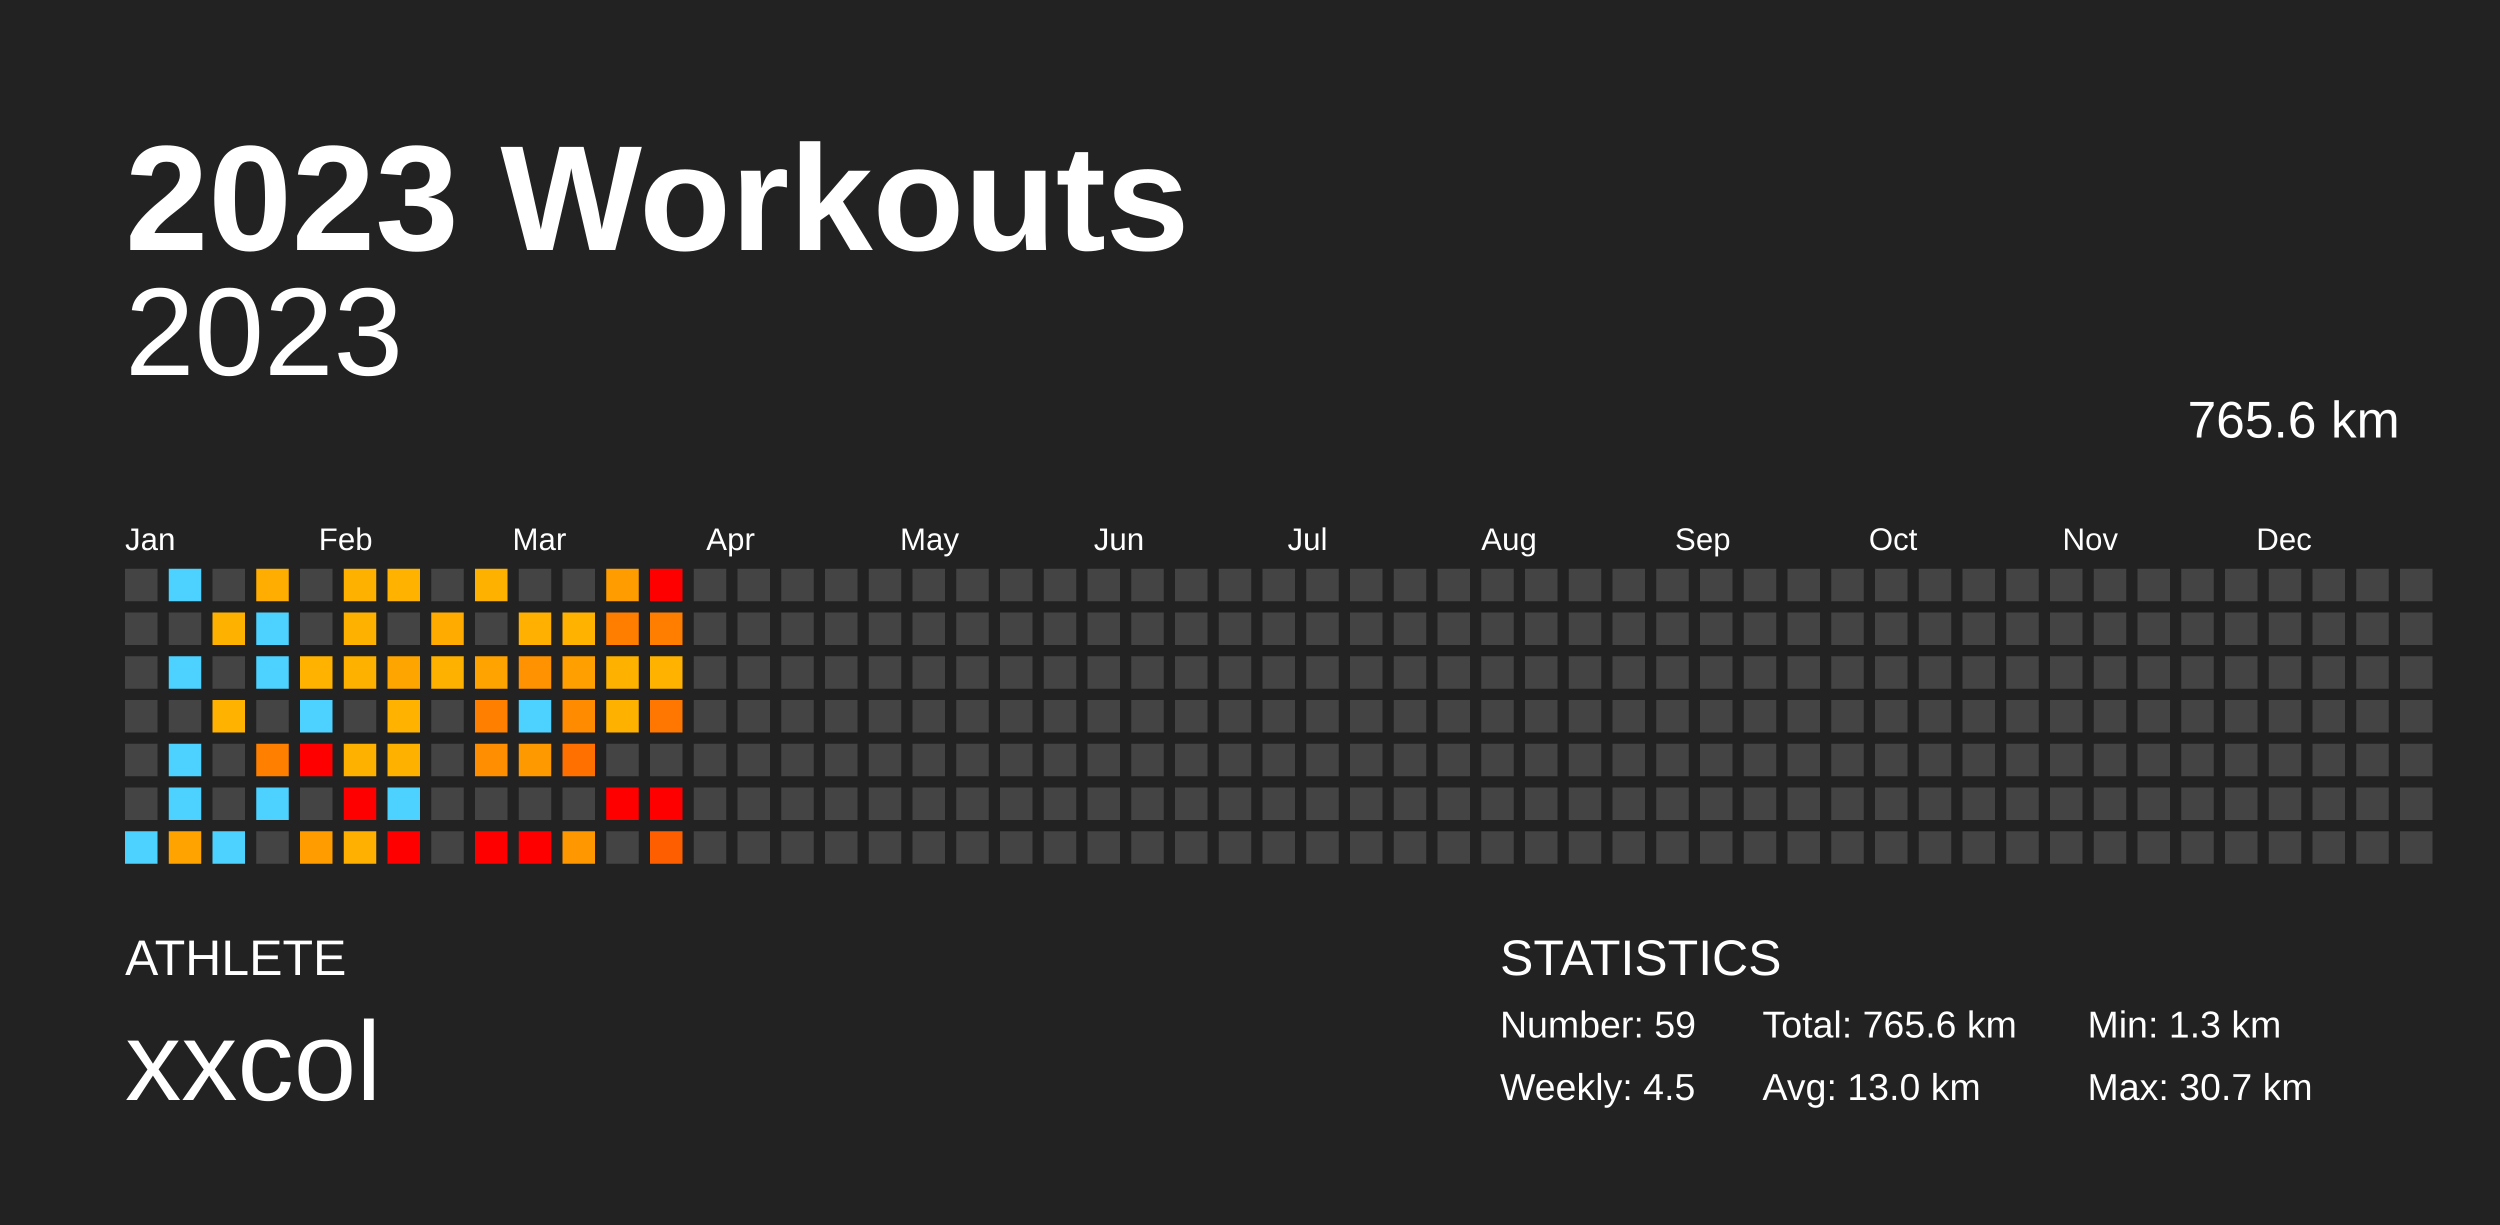
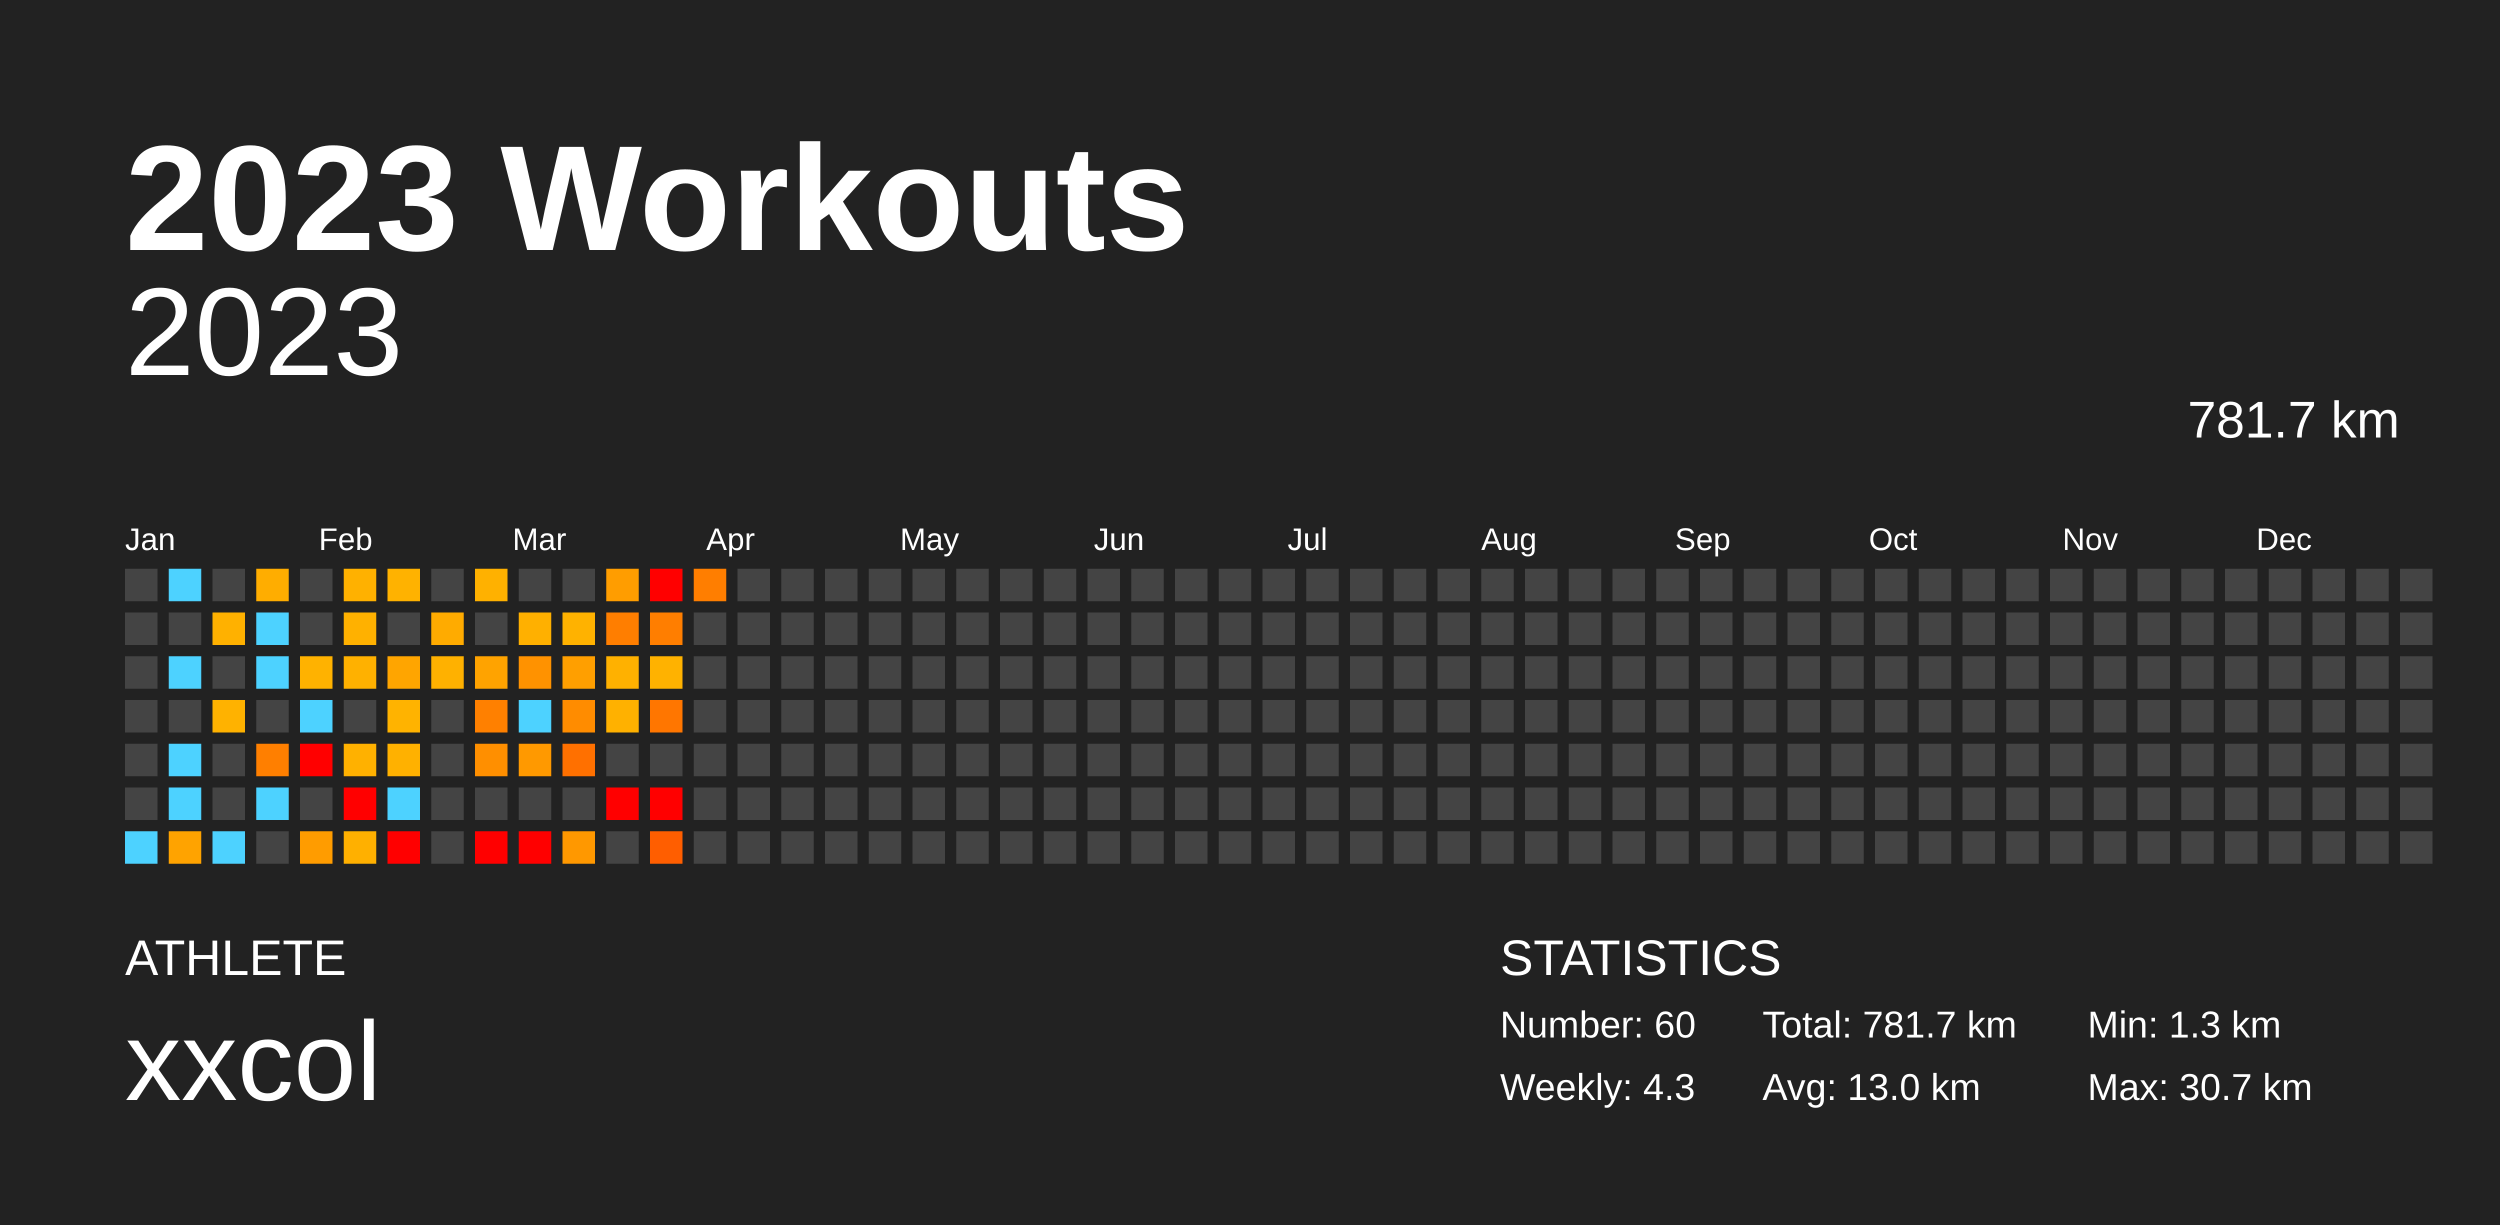
<svg xmlns="http://www.w3.org/2000/svg" baseProfile="full" height="98mm" version="1.1" viewBox="0,0,200,98" width="200mm">
  <defs />
  <rect fill="#222222" height="98" width="200" x="0" y="0" />
  <text fill="#FFFFFF" style="font-size:12px; font-family:Arial; font-weight:bold;" x="10" y="20">2023 Workouts</text>
  <text fill="#FFFFFF" style="font-size:4px; font-family:Arial" x="10" y="78">ATHLETE</text>
  <text fill="#FFFFFF" style="font-size:9px; font-family:Arial" x="10" y="88">xxcol</text>
  <text fill="#FFFFFF" style="font-size:4px; font-family:Arial" x="120" y="78">STATISTICS</text>
-   <text fill="#FFFFFF" style="font-size:3px; font-family:Arial" x="120" y="83">Number: 59</text>
-   <text fill="#FFFFFF" style="font-size:3px; font-family:Arial" x="120" y="88">Weekly: 4.5</text>
-   <text fill="#FFFFFF" style="font-size:3px; font-family:Arial" x="141" y="83">Total: 765.6 km</text>
+   <text fill="#FFFFFF" style="font-size:3px; font-family:Arial" x="120" y="83">Number: 60</text>
+   <text fill="#FFFFFF" style="font-size:3px; font-family:Arial" x="120" y="88">Weekly: 4.3</text>
+   <text fill="#FFFFFF" style="font-size:3px; font-family:Arial" x="141" y="83">Total: 781.7 km</text>
  <text fill="#FFFFFF" style="font-size:3px; font-family:Arial" x="141" y="88">Avg: 13.0 km</text>
  <text fill="#FFFFFF" style="font-size:3px; font-family:Arial" x="167" y="83">Min: 1.3 km</text>
  <text fill="#FFFFFF" style="font-size:3px; font-family:Arial" x="167" y="88">Max: 30.7 km</text>
  <text alignment-baseline="hanging" fill="#FFFFFF" style="font-size:10.0px; font-family:Arial;" x="10" y="30">2023</text>
-   <text alignment-baseline="hanging" fill="#FFFFFF" style="font-size:4.125px; font-family:Arial;" x="175" y="35">765.6 km</text>
+   <text alignment-baseline="hanging" fill="#FFFFFF" style="font-size:4.125px; font-family:Arial;" x="175" y="35">781.7 km</text>
  <text fill="#FFFFFF" style="font-size:2.5px; font-family:Arial" x="10.0" y="44">Jan</text>
  <text fill="#FFFFFF" style="font-size:2.5px; font-family:Arial" x="25.5" y="44">Feb</text>
  <text fill="#FFFFFF" style="font-size:2.5px; font-family:Arial" x="41.0" y="44">Mar</text>
  <text fill="#FFFFFF" style="font-size:2.5px; font-family:Arial" x="56.5" y="44">Apr</text>
  <text fill="#FFFFFF" style="font-size:2.5px; font-family:Arial" x="72.0" y="44">May</text>
  <text fill="#FFFFFF" style="font-size:2.5px; font-family:Arial" x="87.5" y="44">Jun</text>
  <text fill="#FFFFFF" style="font-size:2.5px; font-family:Arial" x="103.0" y="44">Jul</text>
  <text fill="#FFFFFF" style="font-size:2.5px; font-family:Arial" x="118.5" y="44">Aug</text>
  <text fill="#FFFFFF" style="font-size:2.5px; font-family:Arial" x="134.0" y="44">Sep</text>
  <text fill="#FFFFFF" style="font-size:2.5px; font-family:Arial" x="149.5" y="44">Oct</text>
  <text fill="#FFFFFF" style="font-size:2.5px; font-family:Arial" x="165.0" y="44">Nov</text>
  <text fill="#FFFFFF" style="font-size:2.5px; font-family:Arial" x="180.5" y="44">Dec</text>
  <rect fill="#444444" height="2.6" width="2.6" x="10.0" y="45.5" />
  <rect fill="#444444" height="2.6" width="2.6" x="10.0" y="49.0" />
  <rect fill="#444444" height="2.6" width="2.6" x="10.0" y="52.5" />
  <rect fill="#444444" height="2.6" width="2.6" x="10.0" y="56.0" />
  <rect fill="#444444" height="2.6" width="2.6" x="10.0" y="59.5" />
  <rect fill="#444444" height="2.6" width="2.6" x="10.0" y="63.0" />
  <rect fill="#4dd2ff" height="2.6" width="2.6" x="10.0" y="66.5" />
  <rect fill="#4dd2ff" height="2.6" width="2.6" x="13.5" y="45.5" />
  <rect fill="#444444" height="2.6" width="2.6" x="13.5" y="49.0" />
  <rect fill="#4dd2ff" height="2.6" width="2.6" x="13.5" y="52.5" />
  <rect fill="#444444" height="2.6" width="2.6" x="13.5" y="56.0" />
  <rect fill="#4dd2ff" height="2.6" width="2.6" x="13.5" y="59.5" />
  <rect fill="#4dd2ff" height="2.6" width="2.6" x="13.5" y="63.0" />
  <rect fill="#ffa300" height="2.6" width="2.6" x="13.5" y="66.5" />
  <rect fill="#444444" height="2.6" width="2.6" x="17.0" y="45.5" />
  <rect fill="#ffb100" height="2.6" width="2.6" x="17.0" y="49.0" />
  <rect fill="#444444" height="2.6" width="2.6" x="17.0" y="52.5" />
  <rect fill="#ffb200" height="2.6" width="2.6" x="17.0" y="56.0" />
  <rect fill="#444444" height="2.6" width="2.6" x="17.0" y="59.5" />
  <rect fill="#444444" height="2.6" width="2.6" x="17.0" y="63.0" />
  <rect fill="#4dd2ff" height="2.6" width="2.6" x="17.0" y="66.5" />
  <rect fill="#ffad00" height="2.6" width="2.6" x="20.5" y="45.5" />
  <rect fill="#4dd2ff" height="2.6" width="2.6" x="20.5" y="49.0" />
  <rect fill="#4dd2ff" height="2.6" width="2.6" x="20.5" y="52.5" />
  <rect fill="#444444" height="2.6" width="2.6" x="20.5" y="56.0" />
  <rect fill="#ff7f00" height="2.6" width="2.6" x="20.5" y="59.5" />
  <rect fill="#4dd2ff" height="2.6" width="2.6" x="20.5" y="63.0" />
  <rect fill="#444444" height="2.6" width="2.6" x="20.5" y="66.5" />
  <rect fill="#444444" height="2.6" width="2.6" x="24.0" y="45.5" />
  <rect fill="#444444" height="2.6" width="2.6" x="24.0" y="49.0" />
  <rect fill="#ffb200" height="2.6" width="2.6" x="24.0" y="52.5" />
  <rect fill="#4dd2ff" height="2.6" width="2.6" x="24.0" y="56.0" />
  <rect fill="red" height="2.6" width="2.6" x="24.0" y="59.5" />
  <rect fill="#444444" height="2.6" width="2.6" x="24.0" y="63.0" />
  <rect fill="#ff9c00" height="2.6" width="2.6" x="24.0" y="66.5" />
  <rect fill="#ffb100" height="2.6" width="2.6" x="27.5" y="45.5" />
  <rect fill="#ffb100" height="2.6" width="2.6" x="27.5" y="49.0" />
  <rect fill="#ffb100" height="2.6" width="2.6" x="27.5" y="52.5" />
  <rect fill="#444444" height="2.6" width="2.6" x="27.5" y="56.0" />
  <rect fill="#ffb100" height="2.6" width="2.6" x="27.5" y="59.5" />
  <rect fill="red" height="2.6" width="2.6" x="27.5" y="63.0" />
  <rect fill="#ffb000" height="2.6" width="2.6" x="27.5" y="66.5" />
  <rect fill="#ffb200" height="2.6" width="2.6" x="31.0" y="45.5" />
  <rect fill="#444444" height="2.6" width="2.6" x="31.0" y="49.0" />
  <rect fill="#ffa500" height="2.6" width="2.6" x="31.0" y="52.5" />
  <rect fill="#ffb300" height="2.6" width="2.6" x="31.0" y="56.0" />
  <rect fill="#ffb100" height="2.6" width="2.6" x="31.0" y="59.5" />
  <rect fill="#4dd2ff" height="2.6" width="2.6" x="31.0" y="63.0" />
  <rect fill="red" height="2.6" width="2.6" x="31.0" y="66.5" />
  <rect fill="#444444" height="2.6" width="2.6" x="34.5" y="45.5" />
  <rect fill="#ffab00" height="2.6" width="2.6" x="34.5" y="49.0" />
  <rect fill="#ffb100" height="2.6" width="2.6" x="34.5" y="52.5" />
  <rect fill="#444444" height="2.6" width="2.6" x="34.5" y="56.0" />
  <rect fill="#444444" height="2.6" width="2.6" x="34.5" y="59.5" />
  <rect fill="#444444" height="2.6" width="2.6" x="34.5" y="63.0" />
  <rect fill="#444444" height="2.6" width="2.6" x="34.5" y="66.5" />
  <rect fill="#ffb100" height="2.6" width="2.6" x="38.0" y="45.5" />
  <rect fill="#444444" height="2.6" width="2.6" x="38.0" y="49.0" />
  <rect fill="#ffa300" height="2.6" width="2.6" x="38.0" y="52.5" />
  <rect fill="#ff8000" height="2.6" width="2.6" x="38.0" y="56.0" />
  <rect fill="#ff8f00" height="2.6" width="2.6" x="38.0" y="59.5" />
  <rect fill="#444444" height="2.6" width="2.6" x="38.0" y="63.0" />
  <rect fill="red" height="2.6" width="2.6" x="38.0" y="66.5" />
  <rect fill="#444444" height="2.6" width="2.6" x="41.5" y="45.5" />
  <rect fill="#ffb000" height="2.6" width="2.6" x="41.5" y="49.0" />
  <rect fill="#ff9200" height="2.6" width="2.6" x="41.5" y="52.5" />
  <rect fill="#4dd2ff" height="2.6" width="2.6" x="41.5" y="56.0" />
  <rect fill="#ff9900" height="2.6" width="2.6" x="41.5" y="59.5" />
  <rect fill="#444444" height="2.6" width="2.6" x="41.5" y="63.0" />
  <rect fill="red" height="2.6" width="2.6" x="41.5" y="66.5" />
  <rect fill="#444444" height="2.6" width="2.6" x="45.0" y="45.5" />
  <rect fill="#ffb200" height="2.6" width="2.6" x="45.0" y="49.0" />
  <rect fill="#ff9f00" height="2.6" width="2.6" x="45.0" y="52.5" />
  <rect fill="#ff8c00" height="2.6" width="2.6" x="45.0" y="56.0" />
  <rect fill="#ff7000" height="2.6" width="2.6" x="45.0" y="59.5" />
  <rect fill="#444444" height="2.6" width="2.6" x="45.0" y="63.0" />
  <rect fill="#ff9800" height="2.6" width="2.6" x="45.0" y="66.5" />
  <rect fill="#ff9d00" height="2.6" width="2.6" x="48.5" y="45.5" />
  <rect fill="#ff7e00" height="2.6" width="2.6" x="48.5" y="49.0" />
  <rect fill="#ffb100" height="2.6" width="2.6" x="48.5" y="52.5" />
  <rect fill="#ffb100" height="2.6" width="2.6" x="48.5" y="56.0" />
  <rect fill="#444444" height="2.6" width="2.6" x="48.5" y="59.5" />
  <rect fill="red" height="2.6" width="2.6" x="48.5" y="63.0" />
  <rect fill="#444444" height="2.6" width="2.6" x="48.5" y="66.5" />
  <rect fill="red" height="2.6" width="2.6" x="52.0" y="45.5" />
  <rect fill="#ff7e00" height="2.6" width="2.6" x="52.0" y="49.0" />
  <rect fill="#ffb200" height="2.6" width="2.6" x="52.0" y="52.5" />
  <rect fill="#ff7600" height="2.6" width="2.6" x="52.0" y="56.0" />
  <rect fill="#444444" height="2.6" width="2.6" x="52.0" y="59.5" />
  <rect fill="red" height="2.6" width="2.6" x="52.0" y="63.0" />
  <rect fill="#ff5e00" height="2.6" width="2.6" x="52.0" y="66.5" />
-   <rect fill="#444444" height="2.6" width="2.6" x="55.5" y="45.5" />
+   <rect fill="#ff7e00" height="2.6" width="2.6" x="55.5" y="45.5" />
  <rect fill="#444444" height="2.6" width="2.6" x="55.5" y="49.0" />
  <rect fill="#444444" height="2.6" width="2.6" x="55.5" y="52.5" />
  <rect fill="#444444" height="2.6" width="2.6" x="55.5" y="56.0" />
  <rect fill="#444444" height="2.6" width="2.6" x="55.5" y="59.5" />
  <rect fill="#444444" height="2.6" width="2.6" x="55.5" y="63.0" />
  <rect fill="#444444" height="2.6" width="2.6" x="55.5" y="66.5" />
  <rect fill="#444444" height="2.6" width="2.6" x="59.0" y="45.5" />
  <rect fill="#444444" height="2.6" width="2.6" x="59.0" y="49.0" />
  <rect fill="#444444" height="2.6" width="2.6" x="59.0" y="52.5" />
  <rect fill="#444444" height="2.6" width="2.6" x="59.0" y="56.0" />
  <rect fill="#444444" height="2.6" width="2.6" x="59.0" y="59.5" />
  <rect fill="#444444" height="2.6" width="2.6" x="59.0" y="63.0" />
  <rect fill="#444444" height="2.6" width="2.6" x="59.0" y="66.5" />
  <rect fill="#444444" height="2.6" width="2.6" x="62.5" y="45.5" />
  <rect fill="#444444" height="2.6" width="2.6" x="62.5" y="49.0" />
  <rect fill="#444444" height="2.6" width="2.6" x="62.5" y="52.5" />
  <rect fill="#444444" height="2.6" width="2.6" x="62.5" y="56.0" />
  <rect fill="#444444" height="2.6" width="2.6" x="62.5" y="59.5" />
  <rect fill="#444444" height="2.6" width="2.6" x="62.5" y="63.0" />
  <rect fill="#444444" height="2.6" width="2.6" x="62.5" y="66.5" />
  <rect fill="#444444" height="2.6" width="2.6" x="66.0" y="45.5" />
  <rect fill="#444444" height="2.6" width="2.6" x="66.0" y="49.0" />
  <rect fill="#444444" height="2.6" width="2.6" x="66.0" y="52.5" />
  <rect fill="#444444" height="2.6" width="2.6" x="66.0" y="56.0" />
  <rect fill="#444444" height="2.6" width="2.6" x="66.0" y="59.5" />
  <rect fill="#444444" height="2.6" width="2.6" x="66.0" y="63.0" />
  <rect fill="#444444" height="2.6" width="2.6" x="66.0" y="66.5" />
  <rect fill="#444444" height="2.6" width="2.6" x="69.5" y="45.5" />
  <rect fill="#444444" height="2.6" width="2.6" x="69.5" y="49.0" />
  <rect fill="#444444" height="2.6" width="2.6" x="69.5" y="52.5" />
  <rect fill="#444444" height="2.6" width="2.6" x="69.5" y="56.0" />
  <rect fill="#444444" height="2.6" width="2.6" x="69.5" y="59.5" />
  <rect fill="#444444" height="2.6" width="2.6" x="69.5" y="63.0" />
  <rect fill="#444444" height="2.6" width="2.6" x="69.5" y="66.5" />
  <rect fill="#444444" height="2.6" width="2.6" x="73.0" y="45.5" />
  <rect fill="#444444" height="2.6" width="2.6" x="73.0" y="49.0" />
  <rect fill="#444444" height="2.6" width="2.6" x="73.0" y="52.5" />
  <rect fill="#444444" height="2.6" width="2.6" x="73.0" y="56.0" />
  <rect fill="#444444" height="2.6" width="2.6" x="73.0" y="59.5" />
  <rect fill="#444444" height="2.6" width="2.6" x="73.0" y="63.0" />
  <rect fill="#444444" height="2.6" width="2.6" x="73.0" y="66.5" />
  <rect fill="#444444" height="2.6" width="2.6" x="76.5" y="45.5" />
  <rect fill="#444444" height="2.6" width="2.6" x="76.5" y="49.0" />
  <rect fill="#444444" height="2.6" width="2.6" x="76.5" y="52.5" />
  <rect fill="#444444" height="2.6" width="2.6" x="76.5" y="56.0" />
  <rect fill="#444444" height="2.6" width="2.6" x="76.5" y="59.5" />
  <rect fill="#444444" height="2.6" width="2.6" x="76.5" y="63.0" />
  <rect fill="#444444" height="2.6" width="2.6" x="76.5" y="66.5" />
  <rect fill="#444444" height="2.6" width="2.6" x="80.0" y="45.5" />
  <rect fill="#444444" height="2.6" width="2.6" x="80.0" y="49.0" />
  <rect fill="#444444" height="2.6" width="2.6" x="80.0" y="52.5" />
  <rect fill="#444444" height="2.6" width="2.6" x="80.0" y="56.0" />
  <rect fill="#444444" height="2.6" width="2.6" x="80.0" y="59.5" />
  <rect fill="#444444" height="2.6" width="2.6" x="80.0" y="63.0" />
  <rect fill="#444444" height="2.6" width="2.6" x="80.0" y="66.5" />
  <rect fill="#444444" height="2.6" width="2.6" x="83.5" y="45.5" />
  <rect fill="#444444" height="2.6" width="2.6" x="83.5" y="49.0" />
  <rect fill="#444444" height="2.6" width="2.6" x="83.5" y="52.5" />
  <rect fill="#444444" height="2.6" width="2.6" x="83.5" y="56.0" />
  <rect fill="#444444" height="2.6" width="2.6" x="83.5" y="59.5" />
  <rect fill="#444444" height="2.6" width="2.6" x="83.5" y="63.0" />
  <rect fill="#444444" height="2.6" width="2.6" x="83.5" y="66.5" />
  <rect fill="#444444" height="2.6" width="2.6" x="87.0" y="45.5" />
  <rect fill="#444444" height="2.6" width="2.6" x="87.0" y="49.0" />
  <rect fill="#444444" height="2.6" width="2.6" x="87.0" y="52.5" />
  <rect fill="#444444" height="2.6" width="2.6" x="87.0" y="56.0" />
  <rect fill="#444444" height="2.6" width="2.6" x="87.0" y="59.5" />
  <rect fill="#444444" height="2.6" width="2.6" x="87.0" y="63.0" />
  <rect fill="#444444" height="2.6" width="2.6" x="87.0" y="66.5" />
  <rect fill="#444444" height="2.6" width="2.6" x="90.5" y="45.5" />
  <rect fill="#444444" height="2.6" width="2.6" x="90.5" y="49.0" />
  <rect fill="#444444" height="2.6" width="2.6" x="90.5" y="52.5" />
  <rect fill="#444444" height="2.6" width="2.6" x="90.5" y="56.0" />
  <rect fill="#444444" height="2.6" width="2.6" x="90.5" y="59.5" />
  <rect fill="#444444" height="2.6" width="2.6" x="90.5" y="63.0" />
  <rect fill="#444444" height="2.6" width="2.6" x="90.5" y="66.5" />
  <rect fill="#444444" height="2.6" width="2.6" x="94.0" y="45.5" />
  <rect fill="#444444" height="2.6" width="2.6" x="94.0" y="49.0" />
  <rect fill="#444444" height="2.6" width="2.6" x="94.0" y="52.5" />
  <rect fill="#444444" height="2.6" width="2.6" x="94.0" y="56.0" />
  <rect fill="#444444" height="2.6" width="2.6" x="94.0" y="59.5" />
  <rect fill="#444444" height="2.6" width="2.6" x="94.0" y="63.0" />
  <rect fill="#444444" height="2.6" width="2.6" x="94.0" y="66.5" />
  <rect fill="#444444" height="2.6" width="2.6" x="97.5" y="45.5" />
  <rect fill="#444444" height="2.6" width="2.6" x="97.5" y="49.0" />
  <rect fill="#444444" height="2.6" width="2.6" x="97.5" y="52.5" />
  <rect fill="#444444" height="2.6" width="2.6" x="97.5" y="56.0" />
  <rect fill="#444444" height="2.6" width="2.6" x="97.5" y="59.5" />
  <rect fill="#444444" height="2.6" width="2.6" x="97.5" y="63.0" />
  <rect fill="#444444" height="2.6" width="2.6" x="97.5" y="66.5" />
  <rect fill="#444444" height="2.6" width="2.6" x="101.0" y="45.5" />
  <rect fill="#444444" height="2.6" width="2.6" x="101.0" y="49.0" />
  <rect fill="#444444" height="2.6" width="2.6" x="101.0" y="52.5" />
  <rect fill="#444444" height="2.6" width="2.6" x="101.0" y="56.0" />
  <rect fill="#444444" height="2.6" width="2.6" x="101.0" y="59.5" />
  <rect fill="#444444" height="2.6" width="2.6" x="101.0" y="63.0" />
  <rect fill="#444444" height="2.6" width="2.6" x="101.0" y="66.5" />
  <rect fill="#444444" height="2.6" width="2.6" x="104.5" y="45.5" />
  <rect fill="#444444" height="2.6" width="2.6" x="104.5" y="49.0" />
  <rect fill="#444444" height="2.6" width="2.6" x="104.5" y="52.5" />
  <rect fill="#444444" height="2.6" width="2.6" x="104.5" y="56.0" />
  <rect fill="#444444" height="2.6" width="2.6" x="104.5" y="59.5" />
  <rect fill="#444444" height="2.6" width="2.6" x="104.5" y="63.0" />
  <rect fill="#444444" height="2.6" width="2.6" x="104.5" y="66.5" />
  <rect fill="#444444" height="2.6" width="2.6" x="108.0" y="45.5" />
  <rect fill="#444444" height="2.6" width="2.6" x="108.0" y="49.0" />
  <rect fill="#444444" height="2.6" width="2.6" x="108.0" y="52.5" />
  <rect fill="#444444" height="2.6" width="2.6" x="108.0" y="56.0" />
  <rect fill="#444444" height="2.6" width="2.6" x="108.0" y="59.5" />
  <rect fill="#444444" height="2.6" width="2.6" x="108.0" y="63.0" />
  <rect fill="#444444" height="2.6" width="2.6" x="108.0" y="66.5" />
  <rect fill="#444444" height="2.6" width="2.6" x="111.5" y="45.5" />
  <rect fill="#444444" height="2.6" width="2.6" x="111.5" y="49.0" />
  <rect fill="#444444" height="2.6" width="2.6" x="111.5" y="52.5" />
  <rect fill="#444444" height="2.6" width="2.6" x="111.5" y="56.0" />
  <rect fill="#444444" height="2.6" width="2.6" x="111.5" y="59.5" />
  <rect fill="#444444" height="2.6" width="2.6" x="111.5" y="63.0" />
  <rect fill="#444444" height="2.6" width="2.6" x="111.5" y="66.5" />
  <rect fill="#444444" height="2.6" width="2.6" x="115.0" y="45.5" />
  <rect fill="#444444" height="2.6" width="2.6" x="115.0" y="49.0" />
  <rect fill="#444444" height="2.6" width="2.6" x="115.0" y="52.5" />
  <rect fill="#444444" height="2.6" width="2.6" x="115.0" y="56.0" />
  <rect fill="#444444" height="2.6" width="2.6" x="115.0" y="59.5" />
  <rect fill="#444444" height="2.6" width="2.6" x="115.0" y="63.0" />
  <rect fill="#444444" height="2.6" width="2.6" x="115.0" y="66.5" />
  <rect fill="#444444" height="2.6" width="2.6" x="118.5" y="45.5" />
  <rect fill="#444444" height="2.6" width="2.6" x="118.5" y="49.0" />
  <rect fill="#444444" height="2.6" width="2.6" x="118.5" y="52.5" />
  <rect fill="#444444" height="2.6" width="2.6" x="118.5" y="56.0" />
  <rect fill="#444444" height="2.6" width="2.6" x="118.5" y="59.5" />
  <rect fill="#444444" height="2.6" width="2.6" x="118.5" y="63.0" />
  <rect fill="#444444" height="2.6" width="2.6" x="118.5" y="66.5" />
  <rect fill="#444444" height="2.6" width="2.6" x="122.0" y="45.5" />
  <rect fill="#444444" height="2.6" width="2.6" x="122.0" y="49.0" />
  <rect fill="#444444" height="2.6" width="2.6" x="122.0" y="52.5" />
  <rect fill="#444444" height="2.6" width="2.6" x="122.0" y="56.0" />
  <rect fill="#444444" height="2.6" width="2.6" x="122.0" y="59.5" />
  <rect fill="#444444" height="2.6" width="2.6" x="122.0" y="63.0" />
  <rect fill="#444444" height="2.6" width="2.6" x="122.0" y="66.5" />
  <rect fill="#444444" height="2.6" width="2.6" x="125.5" y="45.5" />
  <rect fill="#444444" height="2.6" width="2.6" x="125.5" y="49.0" />
  <rect fill="#444444" height="2.6" width="2.6" x="125.5" y="52.5" />
  <rect fill="#444444" height="2.6" width="2.6" x="125.5" y="56.0" />
  <rect fill="#444444" height="2.6" width="2.6" x="125.5" y="59.5" />
  <rect fill="#444444" height="2.6" width="2.6" x="125.5" y="63.0" />
  <rect fill="#444444" height="2.6" width="2.6" x="125.5" y="66.5" />
  <rect fill="#444444" height="2.6" width="2.6" x="129.0" y="45.5" />
  <rect fill="#444444" height="2.6" width="2.6" x="129.0" y="49.0" />
  <rect fill="#444444" height="2.6" width="2.6" x="129.0" y="52.5" />
  <rect fill="#444444" height="2.6" width="2.6" x="129.0" y="56.0" />
  <rect fill="#444444" height="2.6" width="2.6" x="129.0" y="59.5" />
  <rect fill="#444444" height="2.6" width="2.6" x="129.0" y="63.0" />
  <rect fill="#444444" height="2.6" width="2.6" x="129.0" y="66.5" />
  <rect fill="#444444" height="2.6" width="2.6" x="132.5" y="45.5" />
  <rect fill="#444444" height="2.6" width="2.6" x="132.5" y="49.0" />
  <rect fill="#444444" height="2.6" width="2.6" x="132.5" y="52.5" />
  <rect fill="#444444" height="2.6" width="2.6" x="132.5" y="56.0" />
  <rect fill="#444444" height="2.6" width="2.6" x="132.5" y="59.5" />
  <rect fill="#444444" height="2.6" width="2.6" x="132.5" y="63.0" />
  <rect fill="#444444" height="2.6" width="2.6" x="132.5" y="66.5" />
  <rect fill="#444444" height="2.6" width="2.6" x="136.0" y="45.5" />
  <rect fill="#444444" height="2.6" width="2.6" x="136.0" y="49.0" />
  <rect fill="#444444" height="2.6" width="2.6" x="136.0" y="52.5" />
  <rect fill="#444444" height="2.6" width="2.6" x="136.0" y="56.0" />
  <rect fill="#444444" height="2.6" width="2.6" x="136.0" y="59.5" />
  <rect fill="#444444" height="2.6" width="2.6" x="136.0" y="63.0" />
  <rect fill="#444444" height="2.6" width="2.6" x="136.0" y="66.5" />
  <rect fill="#444444" height="2.6" width="2.6" x="139.5" y="45.5" />
  <rect fill="#444444" height="2.6" width="2.6" x="139.5" y="49.0" />
  <rect fill="#444444" height="2.6" width="2.6" x="139.5" y="52.5" />
  <rect fill="#444444" height="2.6" width="2.6" x="139.5" y="56.0" />
  <rect fill="#444444" height="2.6" width="2.6" x="139.5" y="59.5" />
  <rect fill="#444444" height="2.6" width="2.6" x="139.5" y="63.0" />
  <rect fill="#444444" height="2.6" width="2.6" x="139.5" y="66.5" />
  <rect fill="#444444" height="2.6" width="2.6" x="143.0" y="45.5" />
  <rect fill="#444444" height="2.6" width="2.6" x="143.0" y="49.0" />
  <rect fill="#444444" height="2.6" width="2.6" x="143.0" y="52.5" />
  <rect fill="#444444" height="2.6" width="2.6" x="143.0" y="56.0" />
  <rect fill="#444444" height="2.6" width="2.6" x="143.0" y="59.5" />
  <rect fill="#444444" height="2.6" width="2.6" x="143.0" y="63.0" />
  <rect fill="#444444" height="2.6" width="2.6" x="143.0" y="66.5" />
  <rect fill="#444444" height="2.6" width="2.6" x="146.5" y="45.5" />
  <rect fill="#444444" height="2.6" width="2.6" x="146.5" y="49.0" />
  <rect fill="#444444" height="2.6" width="2.6" x="146.5" y="52.5" />
  <rect fill="#444444" height="2.6" width="2.6" x="146.5" y="56.0" />
  <rect fill="#444444" height="2.6" width="2.6" x="146.5" y="59.5" />
  <rect fill="#444444" height="2.6" width="2.6" x="146.5" y="63.0" />
  <rect fill="#444444" height="2.6" width="2.6" x="146.5" y="66.5" />
  <rect fill="#444444" height="2.6" width="2.6" x="150.0" y="45.5" />
  <rect fill="#444444" height="2.6" width="2.6" x="150.0" y="49.0" />
  <rect fill="#444444" height="2.6" width="2.6" x="150.0" y="52.5" />
  <rect fill="#444444" height="2.6" width="2.6" x="150.0" y="56.0" />
  <rect fill="#444444" height="2.6" width="2.6" x="150.0" y="59.5" />
  <rect fill="#444444" height="2.6" width="2.6" x="150.0" y="63.0" />
  <rect fill="#444444" height="2.6" width="2.6" x="150.0" y="66.5" />
  <rect fill="#444444" height="2.6" width="2.6" x="153.5" y="45.5" />
  <rect fill="#444444" height="2.6" width="2.6" x="153.5" y="49.0" />
  <rect fill="#444444" height="2.6" width="2.6" x="153.5" y="52.5" />
  <rect fill="#444444" height="2.6" width="2.6" x="153.5" y="56.0" />
  <rect fill="#444444" height="2.6" width="2.6" x="153.5" y="59.5" />
  <rect fill="#444444" height="2.6" width="2.6" x="153.5" y="63.0" />
  <rect fill="#444444" height="2.6" width="2.6" x="153.5" y="66.5" />
  <rect fill="#444444" height="2.6" width="2.6" x="157.0" y="45.5" />
  <rect fill="#444444" height="2.6" width="2.6" x="157.0" y="49.0" />
  <rect fill="#444444" height="2.6" width="2.6" x="157.0" y="52.5" />
  <rect fill="#444444" height="2.6" width="2.6" x="157.0" y="56.0" />
  <rect fill="#444444" height="2.6" width="2.6" x="157.0" y="59.5" />
  <rect fill="#444444" height="2.6" width="2.6" x="157.0" y="63.0" />
  <rect fill="#444444" height="2.6" width="2.6" x="157.0" y="66.5" />
  <rect fill="#444444" height="2.6" width="2.6" x="160.5" y="45.5" />
  <rect fill="#444444" height="2.6" width="2.6" x="160.5" y="49.0" />
  <rect fill="#444444" height="2.6" width="2.6" x="160.5" y="52.5" />
  <rect fill="#444444" height="2.6" width="2.6" x="160.5" y="56.0" />
  <rect fill="#444444" height="2.6" width="2.6" x="160.5" y="59.5" />
  <rect fill="#444444" height="2.6" width="2.6" x="160.5" y="63.0" />
  <rect fill="#444444" height="2.6" width="2.6" x="160.5" y="66.5" />
  <rect fill="#444444" height="2.6" width="2.6" x="164.0" y="45.5" />
  <rect fill="#444444" height="2.6" width="2.6" x="164.0" y="49.0" />
  <rect fill="#444444" height="2.6" width="2.6" x="164.0" y="52.5" />
  <rect fill="#444444" height="2.6" width="2.6" x="164.0" y="56.0" />
  <rect fill="#444444" height="2.6" width="2.6" x="164.0" y="59.5" />
  <rect fill="#444444" height="2.6" width="2.6" x="164.0" y="63.0" />
  <rect fill="#444444" height="2.6" width="2.6" x="164.0" y="66.5" />
  <rect fill="#444444" height="2.6" width="2.6" x="167.5" y="45.5" />
  <rect fill="#444444" height="2.6" width="2.6" x="167.5" y="49.0" />
  <rect fill="#444444" height="2.6" width="2.6" x="167.5" y="52.5" />
  <rect fill="#444444" height="2.6" width="2.6" x="167.5" y="56.0" />
  <rect fill="#444444" height="2.6" width="2.6" x="167.5" y="59.5" />
  <rect fill="#444444" height="2.6" width="2.6" x="167.5" y="63.0" />
  <rect fill="#444444" height="2.6" width="2.6" x="167.5" y="66.5" />
  <rect fill="#444444" height="2.6" width="2.6" x="171.0" y="45.5" />
  <rect fill="#444444" height="2.6" width="2.6" x="171.0" y="49.0" />
  <rect fill="#444444" height="2.6" width="2.6" x="171.0" y="52.5" />
  <rect fill="#444444" height="2.6" width="2.6" x="171.0" y="56.0" />
  <rect fill="#444444" height="2.6" width="2.6" x="171.0" y="59.5" />
  <rect fill="#444444" height="2.6" width="2.6" x="171.0" y="63.0" />
  <rect fill="#444444" height="2.6" width="2.6" x="171.0" y="66.5" />
  <rect fill="#444444" height="2.6" width="2.6" x="174.5" y="45.5" />
  <rect fill="#444444" height="2.6" width="2.6" x="174.5" y="49.0" />
  <rect fill="#444444" height="2.6" width="2.6" x="174.5" y="52.5" />
  <rect fill="#444444" height="2.6" width="2.6" x="174.5" y="56.0" />
  <rect fill="#444444" height="2.6" width="2.6" x="174.5" y="59.5" />
  <rect fill="#444444" height="2.6" width="2.6" x="174.5" y="63.0" />
  <rect fill="#444444" height="2.6" width="2.6" x="174.5" y="66.5" />
  <rect fill="#444444" height="2.6" width="2.6" x="178.0" y="45.5" />
  <rect fill="#444444" height="2.6" width="2.6" x="178.0" y="49.0" />
  <rect fill="#444444" height="2.6" width="2.6" x="178.0" y="52.5" />
  <rect fill="#444444" height="2.6" width="2.6" x="178.0" y="56.0" />
  <rect fill="#444444" height="2.6" width="2.6" x="178.0" y="59.5" />
  <rect fill="#444444" height="2.6" width="2.6" x="178.0" y="63.0" />
  <rect fill="#444444" height="2.6" width="2.6" x="178.0" y="66.5" />
  <rect fill="#444444" height="2.6" width="2.6" x="181.5" y="45.5" />
  <rect fill="#444444" height="2.6" width="2.6" x="181.5" y="49.0" />
  <rect fill="#444444" height="2.6" width="2.6" x="181.5" y="52.5" />
  <rect fill="#444444" height="2.6" width="2.6" x="181.5" y="56.0" />
  <rect fill="#444444" height="2.6" width="2.6" x="181.5" y="59.5" />
  <rect fill="#444444" height="2.6" width="2.6" x="181.5" y="63.0" />
  <rect fill="#444444" height="2.6" width="2.6" x="181.5" y="66.5" />
  <rect fill="#444444" height="2.6" width="2.6" x="185.0" y="45.5" />
  <rect fill="#444444" height="2.6" width="2.6" x="185.0" y="49.0" />
  <rect fill="#444444" height="2.6" width="2.6" x="185.0" y="52.5" />
  <rect fill="#444444" height="2.6" width="2.6" x="185.0" y="56.0" />
  <rect fill="#444444" height="2.6" width="2.6" x="185.0" y="59.5" />
  <rect fill="#444444" height="2.6" width="2.6" x="185.0" y="63.0" />
  <rect fill="#444444" height="2.6" width="2.6" x="185.0" y="66.5" />
  <rect fill="#444444" height="2.6" width="2.6" x="188.5" y="45.5" />
  <rect fill="#444444" height="2.6" width="2.6" x="188.5" y="49.0" />
  <rect fill="#444444" height="2.6" width="2.6" x="188.5" y="52.5" />
  <rect fill="#444444" height="2.6" width="2.6" x="188.5" y="56.0" />
  <rect fill="#444444" height="2.6" width="2.6" x="188.5" y="59.5" />
  <rect fill="#444444" height="2.6" width="2.6" x="188.5" y="63.0" />
  <rect fill="#444444" height="2.6" width="2.6" x="188.5" y="66.5" />
  <rect fill="#444444" height="2.6" width="2.6" x="192.0" y="45.5" />
  <rect fill="#444444" height="2.6" width="2.6" x="192.0" y="49.0" />
  <rect fill="#444444" height="2.6" width="2.6" x="192.0" y="52.5" />
  <rect fill="#444444" height="2.6" width="2.6" x="192.0" y="56.0" />
  <rect fill="#444444" height="2.6" width="2.6" x="192.0" y="59.5" />
  <rect fill="#444444" height="2.6" width="2.6" x="192.0" y="63.0" />
  <rect fill="#444444" height="2.6" width="2.6" x="192.0" y="66.5" />
</svg>
